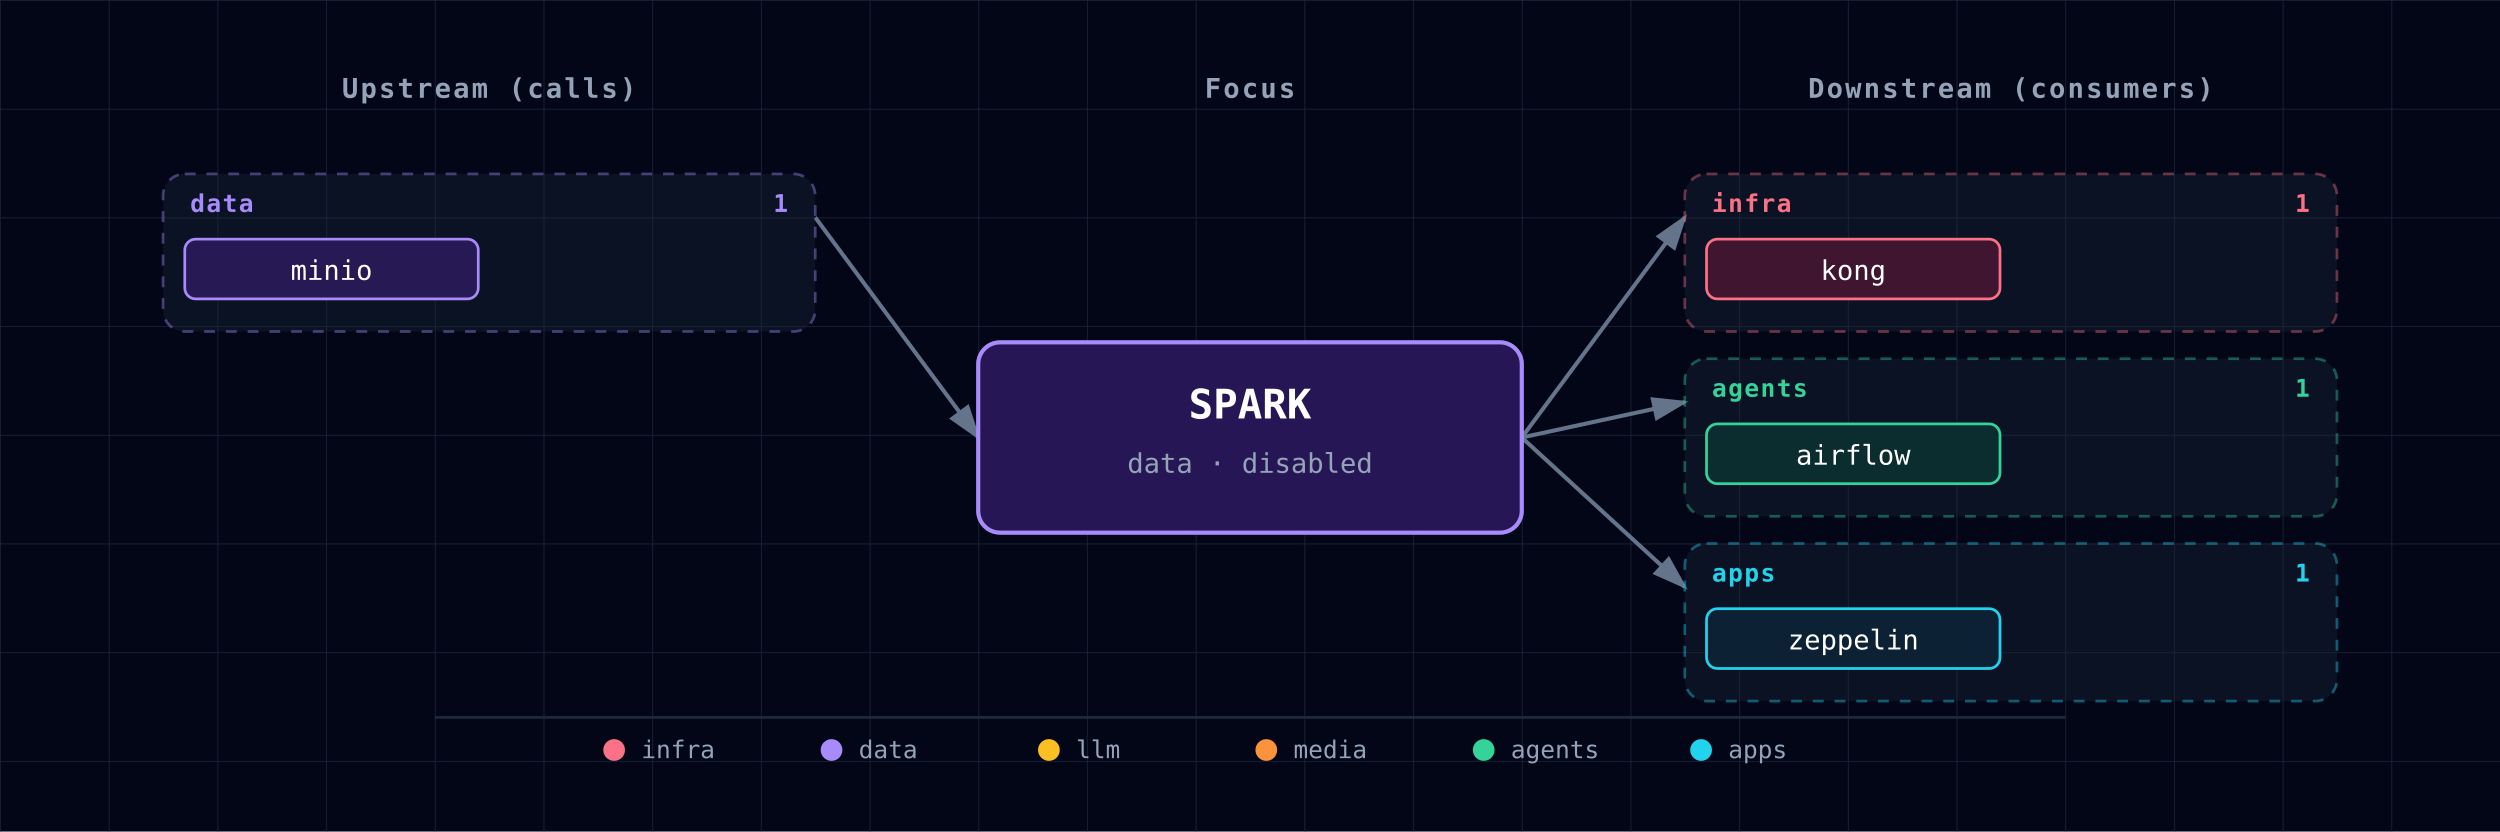
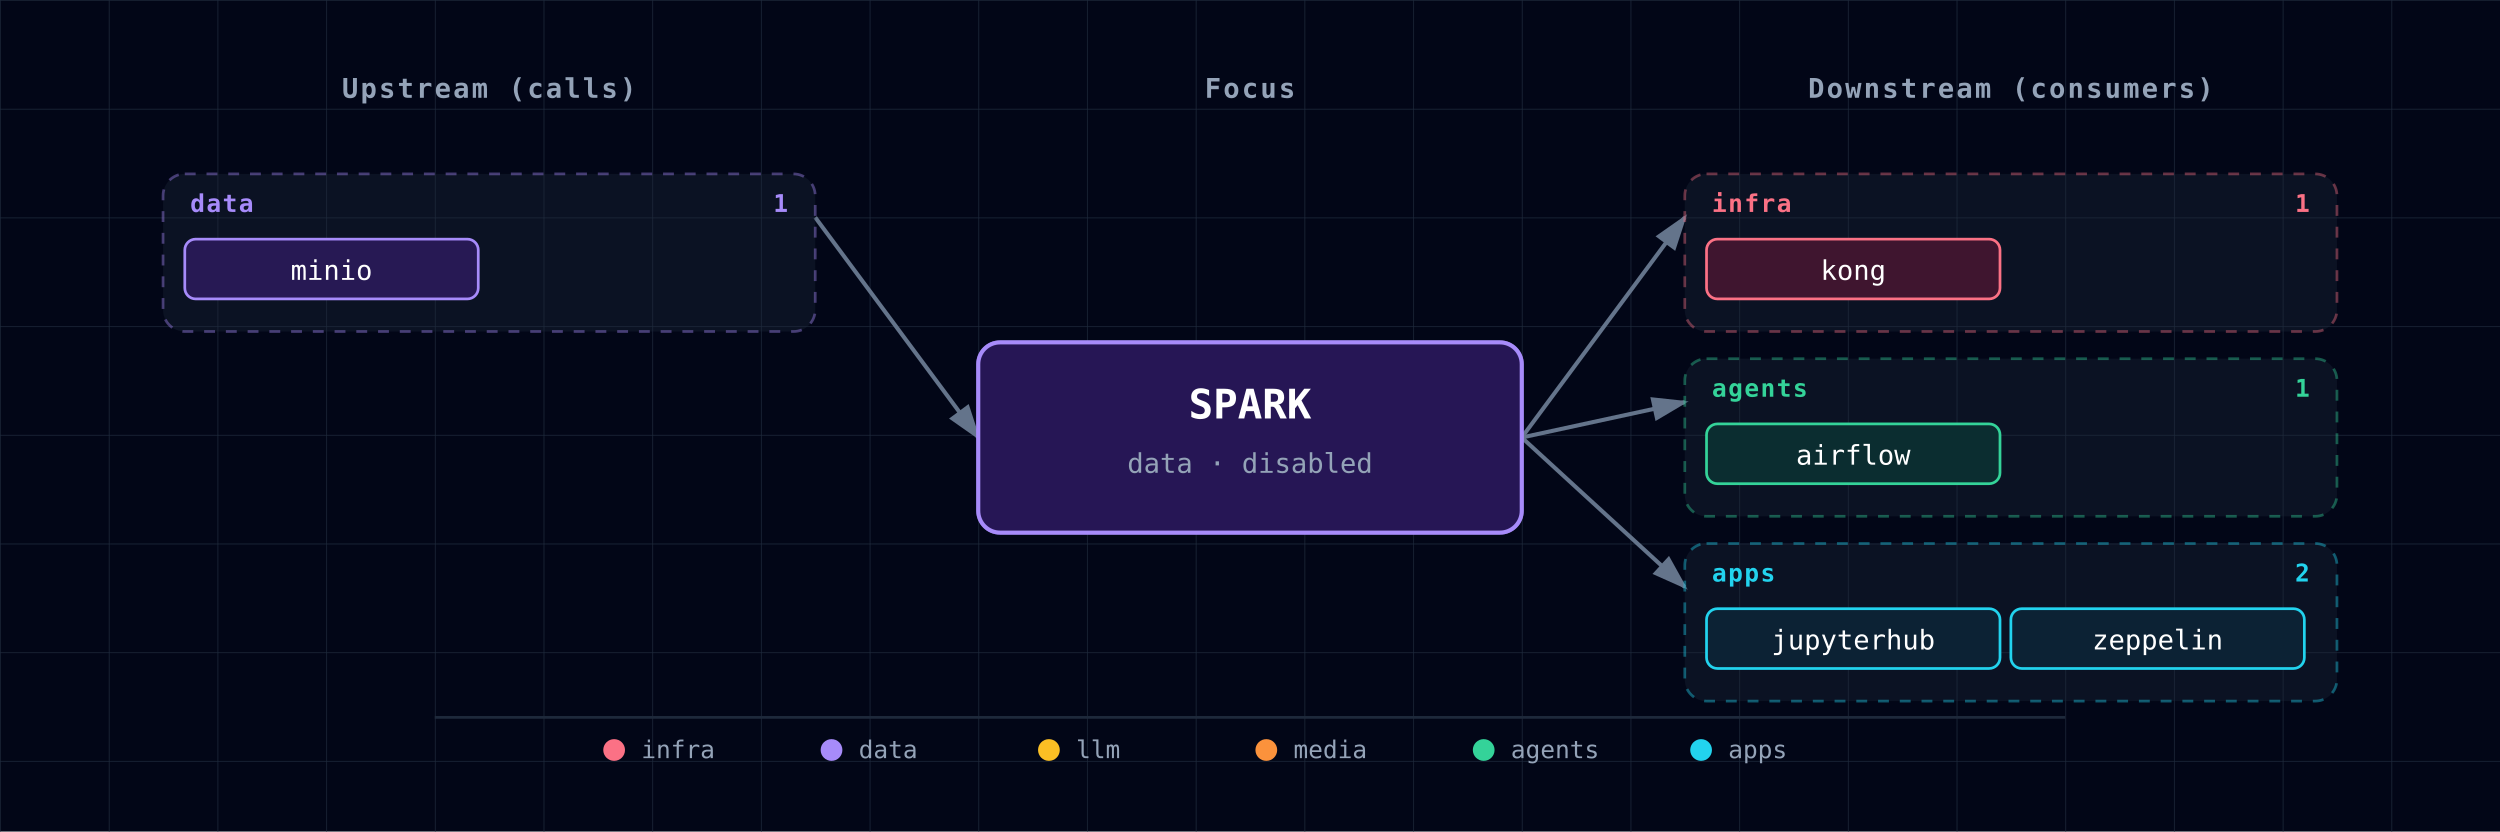
<svg xmlns="http://www.w3.org/2000/svg" viewBox="0 0 920 306" font-family="'JetBrains Mono', 'Fira Code', Menlo, Consolas, monospace">
  <defs>
    <pattern id="grid" width="40" height="40" patternUnits="userSpaceOnUse">
      <path d="M 40 0 L 0 0 0 40" fill="none" stroke="#1e293b" stroke-width="0.5" />
    </pattern>
    <marker id="arrowhead" markerWidth="9" markerHeight="6" refX="8" refY="3" orient="auto">
      <polygon points="0 0, 9 3, 0 6" fill="#64748b" />
    </marker>
    <filter id="focus-glow" x="-50%" y="-50%" width="200%" height="200%">
      <feGaussianBlur in="SourceAlpha" stdDeviation="6" />
      <feFlood flood-color="#a78bfa" flood-opacity="0.6" />
      <feComposite in2="SourceAlpha" operator="in" />
      <feMerge>
        <feMergeNode />
        <feMergeNode in="SourceGraphic" />
      </feMerge>
    </filter>
  </defs>
  <rect width="920" height="306" fill="#020617" />
  <rect width="920" height="306" fill="url(#grid)" />
  <text x="180" y="36" fill="#94a3b8" font-size="10" font-weight="600" text-anchor="middle" letter-spacing="0.08em">Upstream (calls)</text>
  <text x="460" y="36" fill="#94a3b8" font-size="10" font-weight="600" text-anchor="middle" letter-spacing="0.08em">Focus</text>
  <text x="740" y="36" fill="#94a3b8" font-size="10" font-weight="600" text-anchor="middle" letter-spacing="0.08em">Downstream (consumers)</text>
  <line x1="300" y1="80" x2="360" y2="161" stroke="#64748b" stroke-width="1.5" marker-end="url(#arrowhead)" />
  <line x1="560" y1="161" x2="620" y2="80" stroke="#64748b" stroke-width="1.5" marker-end="url(#arrowhead)" />
  <line x1="560" y1="161" x2="620" y2="148" stroke="#64748b" stroke-width="1.5" marker-end="url(#arrowhead)" />
  <line x1="560" y1="161" x2="620" y2="216" stroke="#64748b" stroke-width="1.5" marker-end="url(#arrowhead)" />
  <g>
    <g class="cluster">
      <rect x="60" y="64" width="240" height="58" rx="8" fill="rgba(30,41,59,0.35)" stroke="#a78bfa" stroke-width="1" stroke-dasharray="4,4" stroke-opacity="0.4" />
      <text x="70" y="78" fill="#a78bfa" font-size="9" font-weight="700" text-anchor="start" style="letter-spacing:0.06em;text-transform:uppercase;">data</text>
      <text x="290" y="78" fill="#a78bfa" font-size="9" font-weight="600" text-anchor="end">1</text>
    </g>
    <g>
      <rect x="68" y="88" width="108" height="22" rx="4" fill="#0f172a" />
      <rect x="68" y="88" width="108" height="22" rx="4" fill="rgba(76, 29, 149, 0.4)" stroke="#a78bfa" stroke-width="1" />
      <text x="122" y="103" fill="white" font-size="10" text-anchor="middle">minio</text>
    </g>
  </g>
  <g>
    <g class="cluster">
      <rect x="620" y="64" width="240" height="58" rx="8" fill="rgba(30,41,59,0.35)" stroke="#fb7185" stroke-width="1" stroke-dasharray="4,4" stroke-opacity="0.4" />
      <text x="630" y="78" fill="#fb7185" font-size="9" font-weight="700" text-anchor="start" style="letter-spacing:0.06em;text-transform:uppercase;">infra</text>
      <text x="850" y="78" fill="#fb7185" font-size="9" font-weight="600" text-anchor="end">1</text>
    </g>
    <g>
      <rect x="628" y="88" width="108" height="22" rx="4" fill="#0f172a" />
      <rect x="628" y="88" width="108" height="22" rx="4" fill="rgba(136, 19, 55, 0.4)" stroke="#fb7185" stroke-width="1" />
      <text x="682" y="103" fill="white" font-size="10" text-anchor="middle">kong</text>
    </g>
    <g class="cluster">
      <rect x="620" y="132" width="240" height="58" rx="8" fill="rgba(30,41,59,0.35)" stroke="#34d399" stroke-width="1" stroke-dasharray="4,4" stroke-opacity="0.4" />
      <text x="630" y="146" fill="#34d399" font-size="9" font-weight="700" text-anchor="start" style="letter-spacing:0.06em;text-transform:uppercase;">agents</text>
      <text x="850" y="146" fill="#34d399" font-size="9" font-weight="600" text-anchor="end">1</text>
    </g>
    <g>
      <rect x="628" y="156" width="108" height="22" rx="4" fill="#0f172a" />
      <rect x="628" y="156" width="108" height="22" rx="4" fill="rgba(6, 78, 59, 0.4)" stroke="#34d399" stroke-width="1" />
      <text x="682" y="171" fill="white" font-size="10" text-anchor="middle">airflow</text>
    </g>
    <g class="cluster">
      <rect x="620" y="200" width="240" height="58" rx="8" fill="rgba(30,41,59,0.35)" stroke="#22d3ee" stroke-width="1" stroke-dasharray="4,4" stroke-opacity="0.4" />
      <text x="630" y="214" fill="#22d3ee" font-size="9" font-weight="700" text-anchor="start" style="letter-spacing:0.06em;text-transform:uppercase;">apps</text>
-       <text x="850" y="214" fill="#22d3ee" font-size="9" font-weight="600" text-anchor="end">1</text>
+       <text x="850" y="214" fill="#22d3ee" font-size="9" font-weight="600" text-anchor="end">2</text>
    </g>
    <g>
      <rect x="628" y="224" width="108" height="22" rx="4" fill="#0f172a" />
      <rect x="628" y="224" width="108" height="22" rx="4" fill="rgba(8, 51, 68, 0.4)" stroke="#22d3ee" stroke-width="1" />
-       <text x="682" y="239" fill="white" font-size="10" text-anchor="middle">zeppelin</text>
+       <text x="682" y="239" fill="white" font-size="10" text-anchor="middle">jupyterhub</text>
+     </g>
+     <g>
+       <rect x="740" y="224" width="108" height="22" rx="4" fill="#0f172a" />
+       <rect x="740" y="224" width="108" height="22" rx="4" fill="rgba(8, 51, 68, 0.4)" stroke="#22d3ee" stroke-width="1" />
+       <text x="794" y="239" fill="white" font-size="10" text-anchor="middle">zeppelin</text>
    </g>
  </g>
  <g class="focus" filter="url(#focus-glow)">
    <rect x="360" y="126" width="200" height="70" rx="8" fill="#0f172a" />
    <rect x="360" y="126" width="200" height="70" rx="8" fill="rgba(76, 29, 149, 0.4)" stroke="#a78bfa" stroke-width="1.5" />
    <text x="460" y="154" fill="white" font-size="15" font-weight="700" text-anchor="middle">SPARK</text>
    <text x="460" y="174" fill="#94a3b8" font-size="10" text-anchor="middle">data · disabled</text>
  </g>
  <g class="legend">
    <line x1="160" y1="264" x2="760" y2="264" stroke="#1e293b" stroke-width="1" />
    <circle cx="226" cy="276" r="4" fill="#fb7185" />
    <text x="236" y="279" fill="#94a3b8" font-size="9" font-weight="400" text-anchor="start">infra</text>
    <circle cx="306" cy="276" r="4" fill="#a78bfa" />
    <text x="316" y="279" fill="#94a3b8" font-size="9" font-weight="400" text-anchor="start">data</text>
    <circle cx="386" cy="276" r="4" fill="#fbbf24" />
    <text x="396" y="279" fill="#94a3b8" font-size="9" font-weight="400" text-anchor="start">llm</text>
    <circle cx="466" cy="276" r="4" fill="#fb923c" />
    <text x="476" y="279" fill="#94a3b8" font-size="9" font-weight="400" text-anchor="start">media</text>
    <circle cx="546" cy="276" r="4" fill="#34d399" />
    <text x="556" y="279" fill="#94a3b8" font-size="9" font-weight="400" text-anchor="start">agents</text>
    <circle cx="626" cy="276" r="4" fill="#22d3ee" />
    <text x="636" y="279" fill="#94a3b8" font-size="9" font-weight="400" text-anchor="start">apps</text>
  </g>
</svg>
